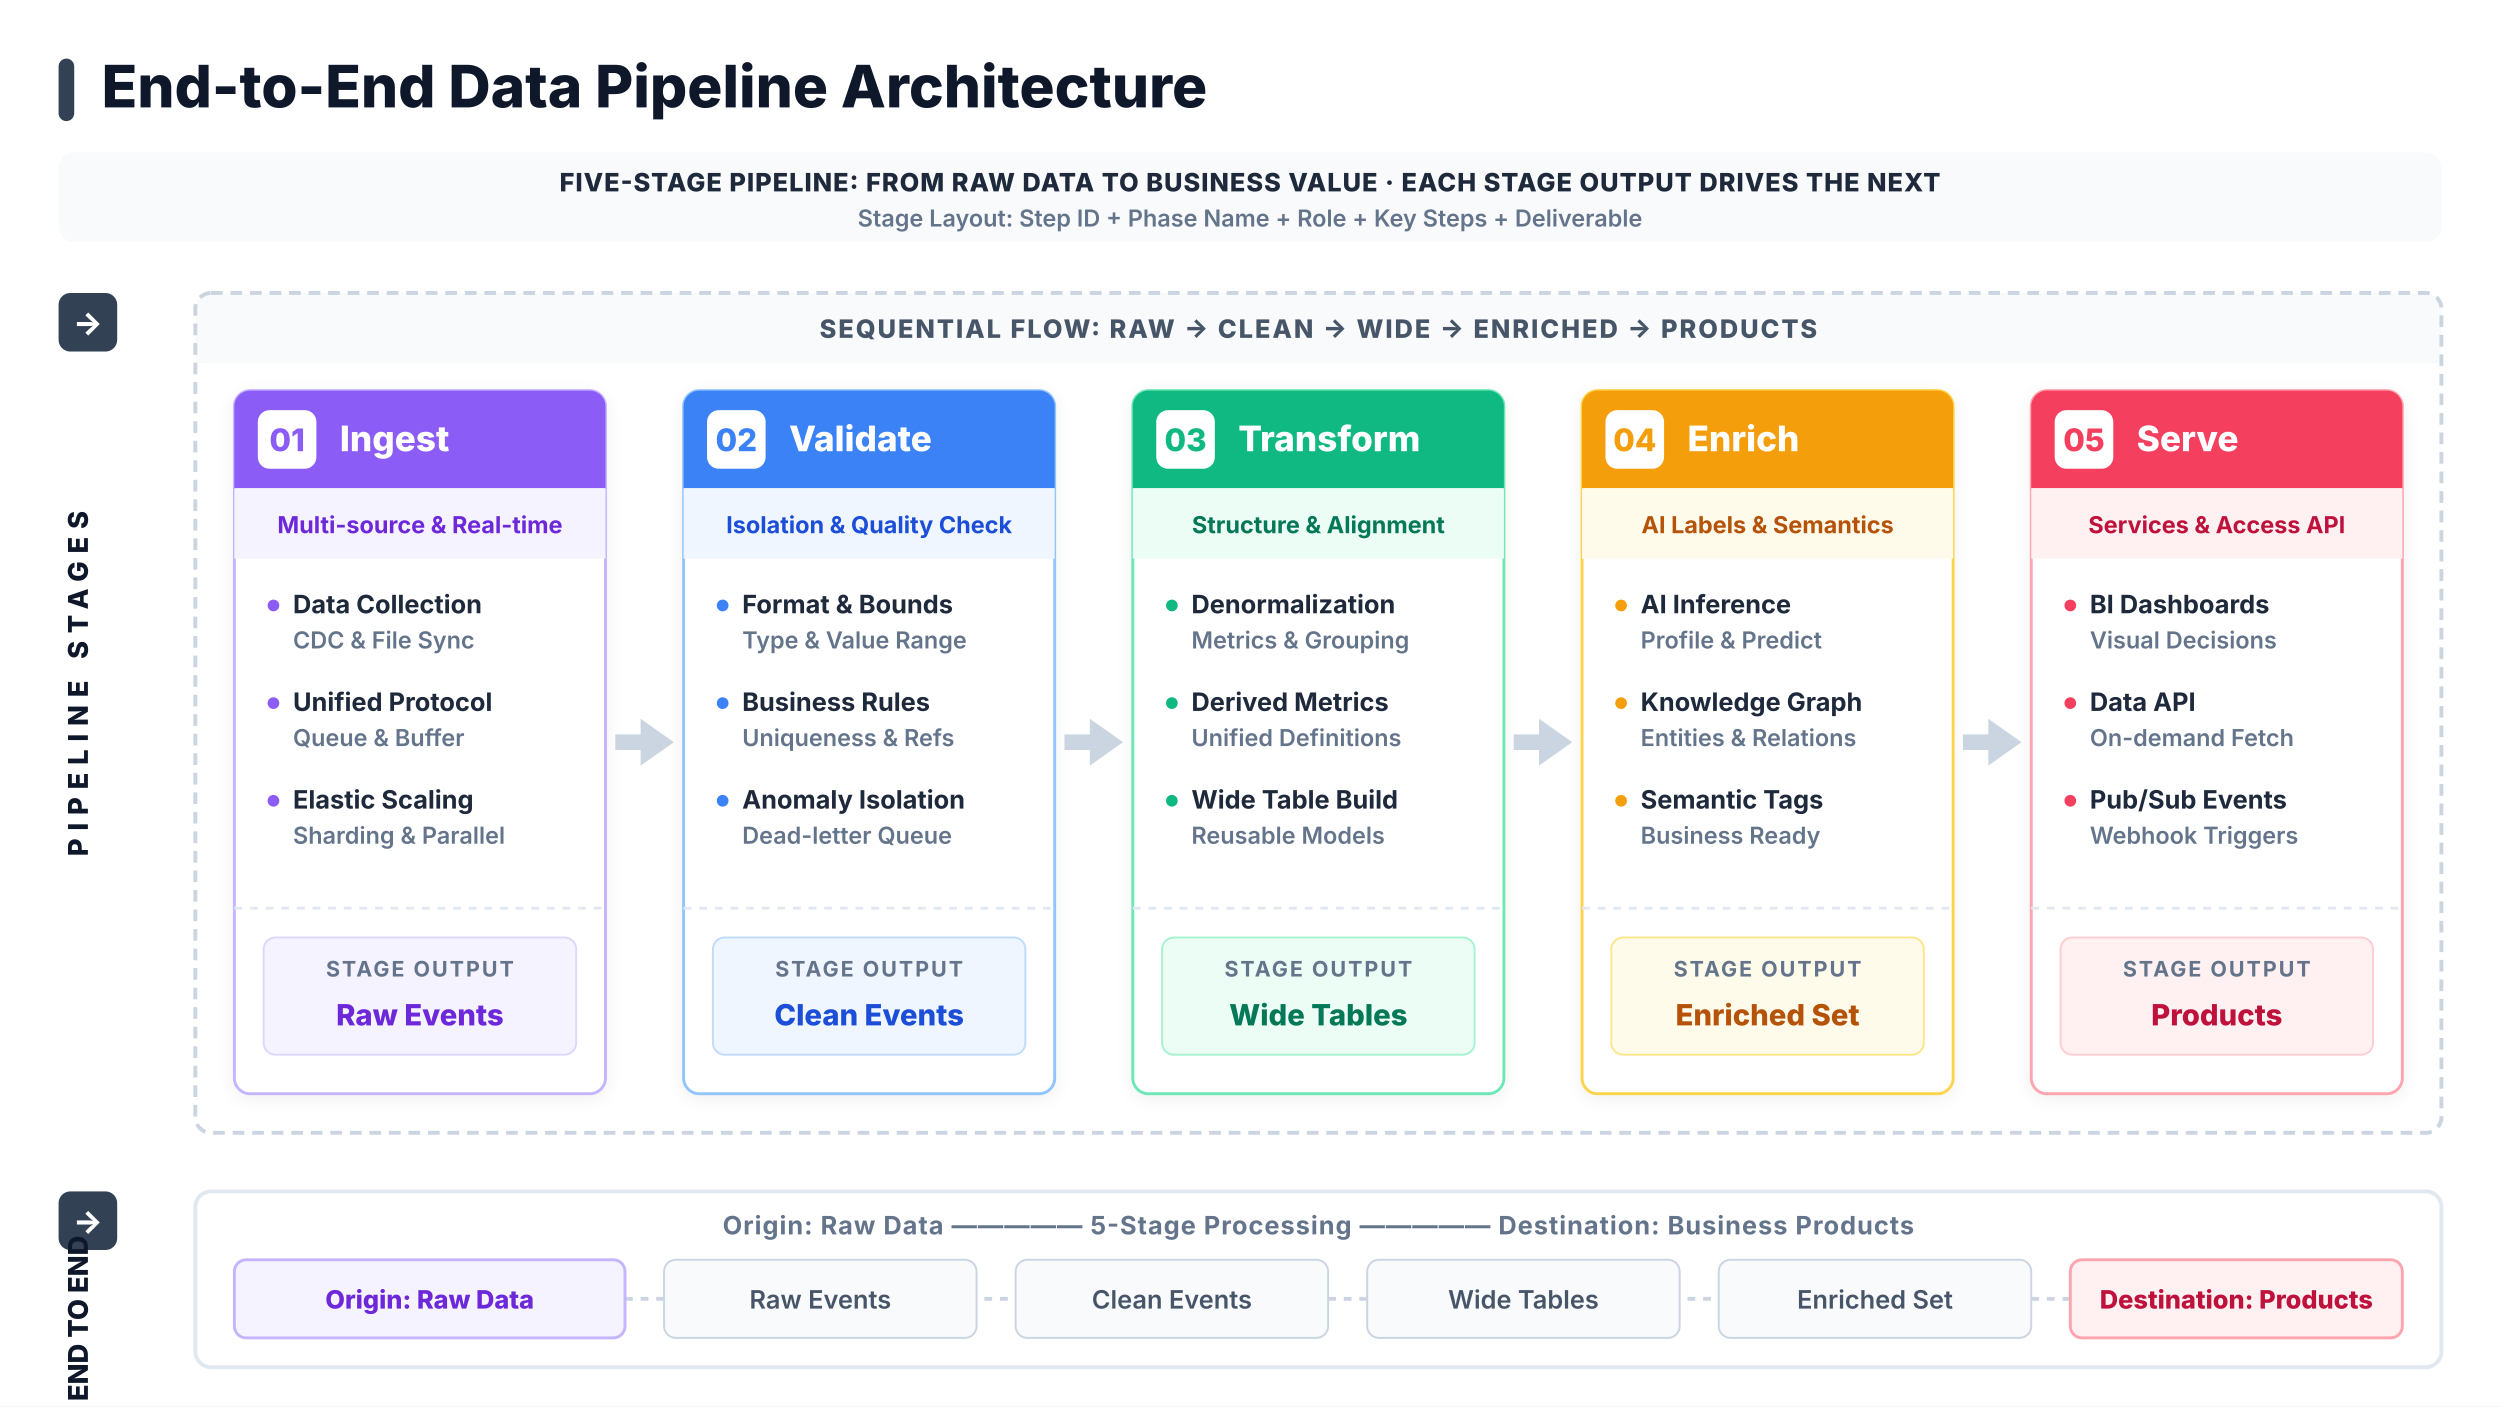
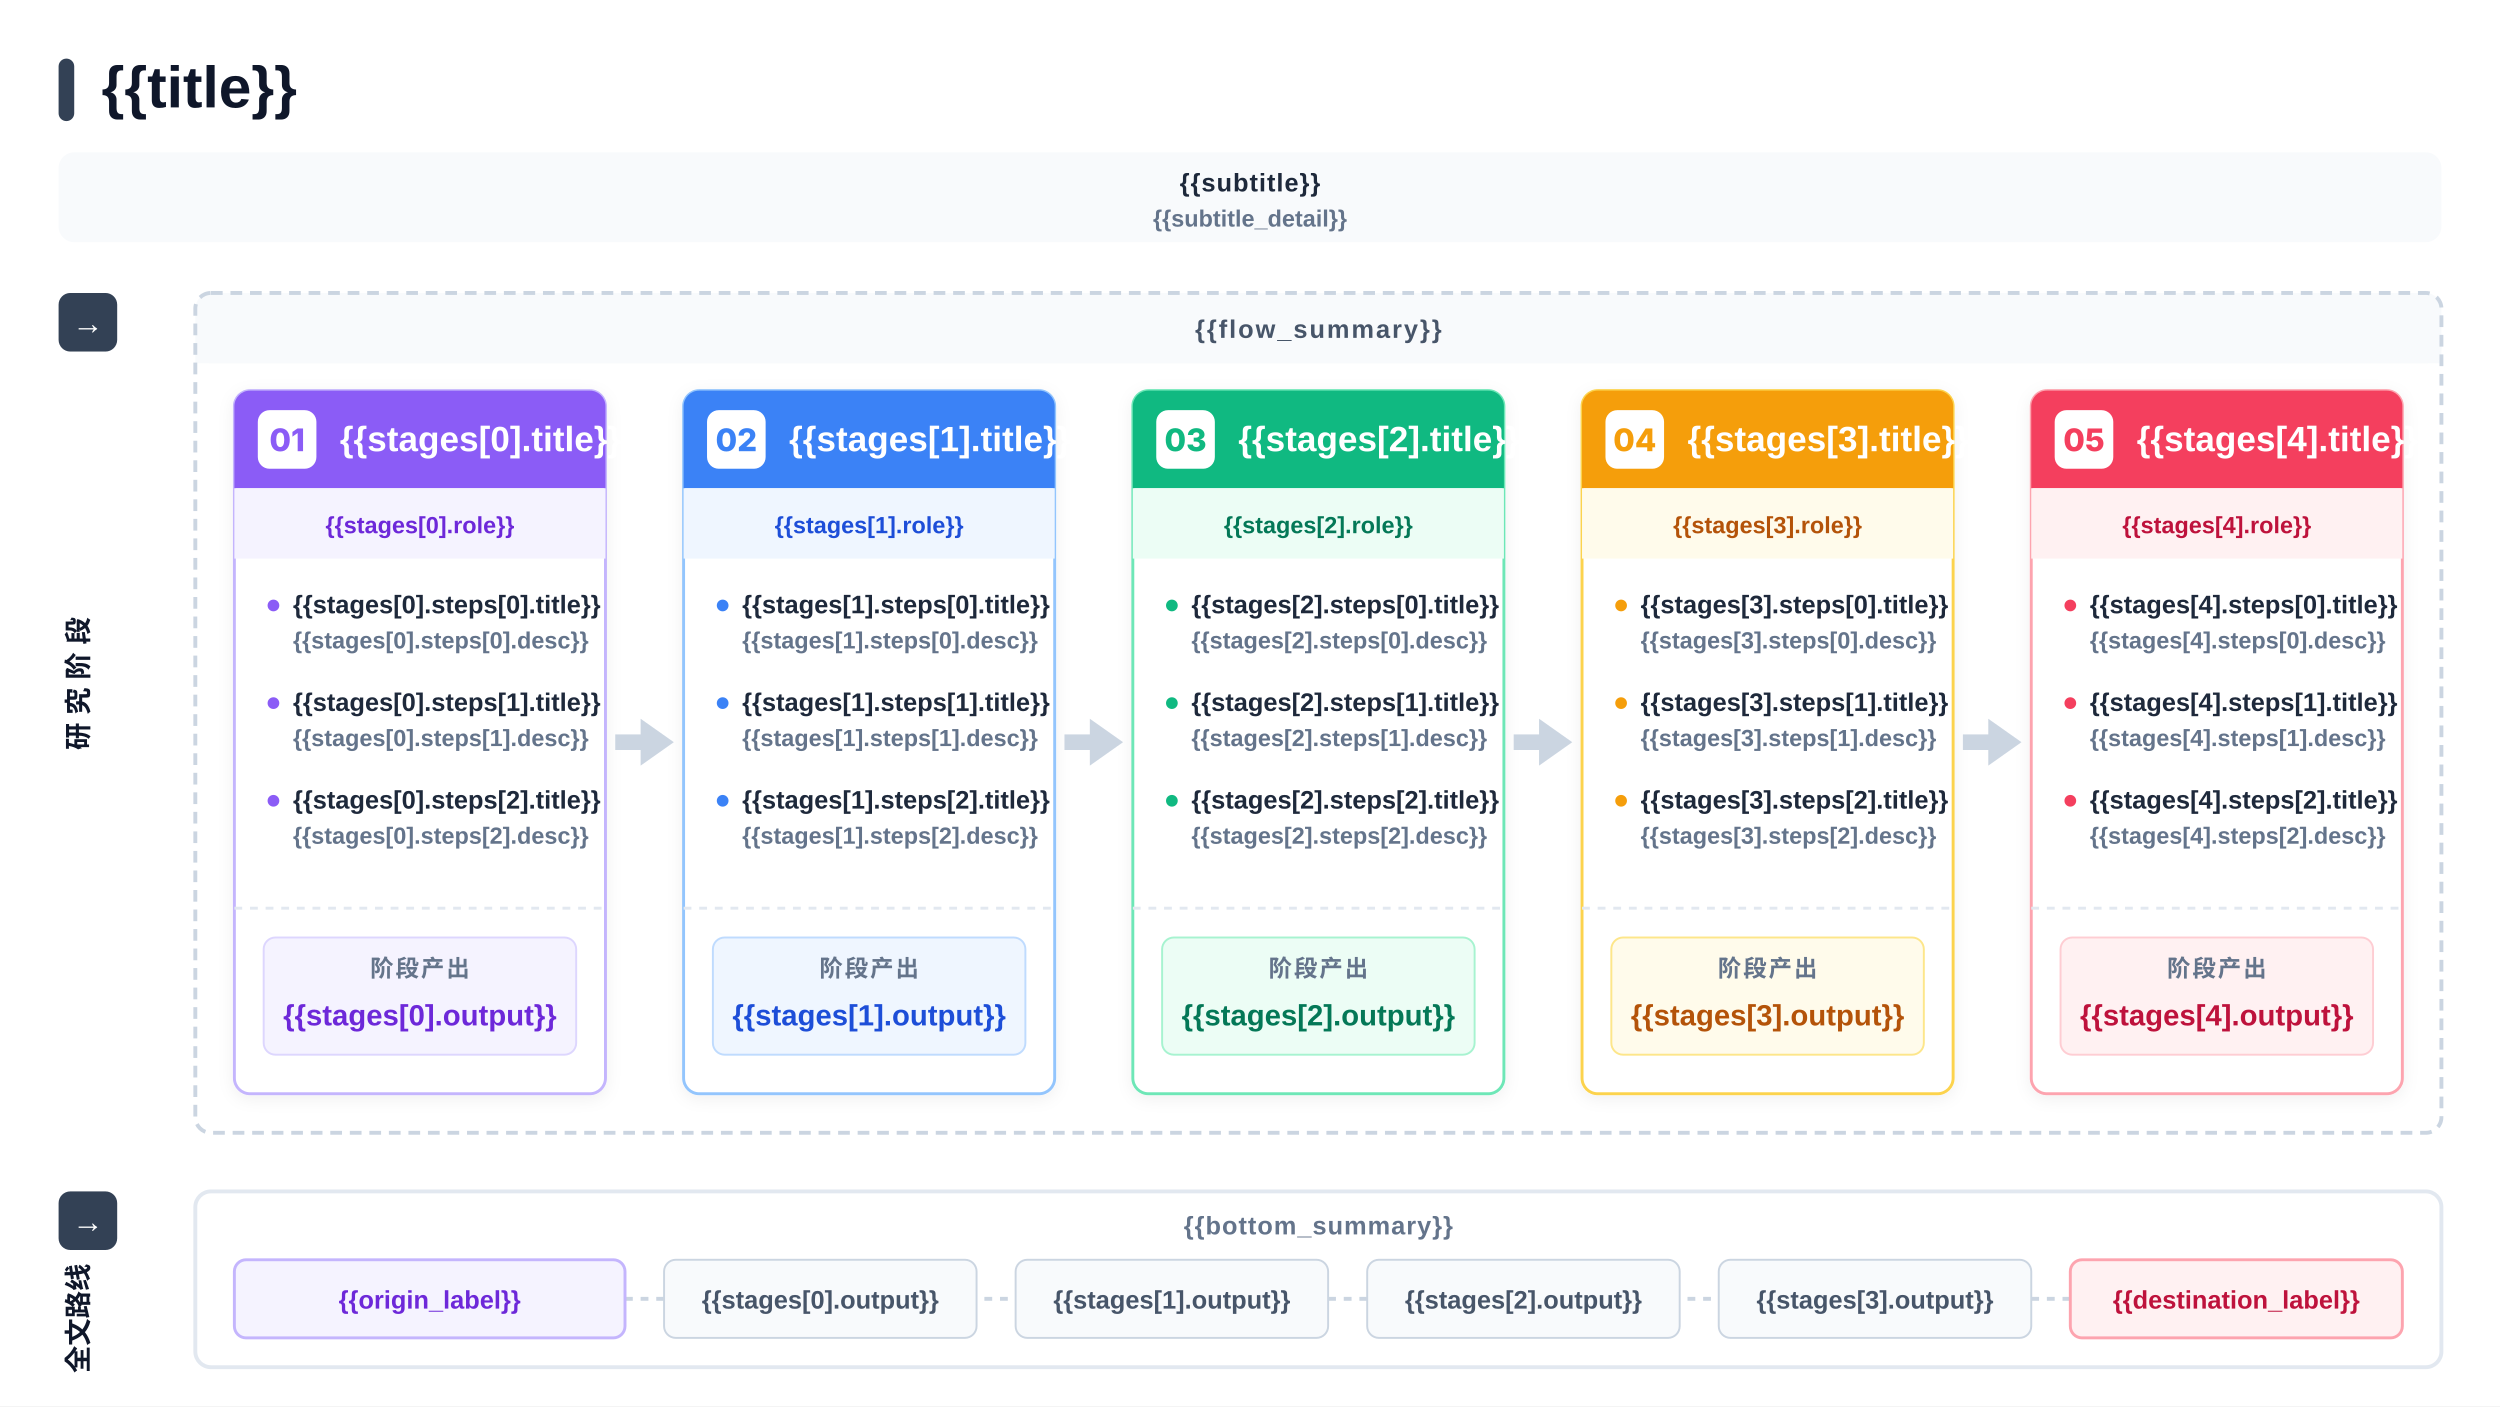
<svg xmlns="http://www.w3.org/2000/svg" viewBox="0 0 1280 720" width="1280" height="720">
  <defs>
    <filter id="cardShadow" x="-10%" y="-10%" width="120%" height="120%">
      <feGaussianBlur in="SourceAlpha" stdDeviation="4" />
      <feOffset dx="0" dy="2" result="offsetblur" />
      <feFlood flood-color="#0F172A" flood-opacity="0.06" result="shadowColor" />
      <feComposite in="shadowColor" in2="offsetblur" operator="in" result="shadow" />
      <feMerge>
        <feMergeNode in="shadow" />
        <feMergeNode in="SourceGraphic" />
      </feMerge>
    </filter>
  </defs>
  <rect x="0" y="0" width="1280" height="720" fill="#FFFFFF" />
  <rect x="30" y="30" width="8" height="32" rx="4" fill="#334155" />
-   <text x="52" y="55" font-family="-apple-system, BlinkMacSystemFont, 'Segoe UI', sans-serif" font-size="30" font-weight="800" fill="#0F172A">End-to-End Data Pipeline Architecture</text>
+   <text x="52" y="55" font-family="Microsoft YaHei, Arial, sans-serif" font-size="30" font-weight="800" fill="#0F172A" data-box-x="52" data-box-y="24" data-box-width="1160" data-box-height="42" data-wrap="square">{{title}}</text>
  <rect x="30" y="78" width="1220" height="46" rx="8" fill="#F8FAFC" />
-   <text x="640" y="98" text-anchor="middle" font-family="-apple-system, BlinkMacSystemFont, 'Segoe UI', sans-serif" font-size="13" font-weight="800" fill="#1E293B" letter-spacing="0.5">
-     FIVE-STAGE PIPELINE: FROM RAW DATA TO BUSINESS VALUE · EACH STAGE OUTPUT DRIVES THE NEXT
-   </text>
-   <text x="640" y="116" text-anchor="middle" font-family="-apple-system, BlinkMacSystemFont, 'Segoe UI', sans-serif" font-size="12" font-weight="600" fill="#64748B">
-     Stage Layout: Step ID + Phase Name + Role + Key Steps + Deliverable
-   </text>
+   <text x="640" y="98" text-anchor="middle" font-family="Microsoft YaHei, Arial, sans-serif" font-size="13" font-weight="800" fill="#1E293B" letter-spacing="0.5" data-box-x="50" data-box-y="85" data-box-width="1180" data-box-height="16" data-wrap="square">{{subtitle}}</text>
+   <text x="640" y="116" text-anchor="middle" font-family="Microsoft YaHei, Arial, sans-serif" font-size="12" font-weight="600" fill="#64748B" data-box-x="50" data-box-y="101" data-box-width="1180" data-box-height="15" data-wrap="square">{{subtitle_detail}}</text>
  <rect x="30" y="150" width="30" height="30" rx="6" fill="#334155" />
-   <text x="45" y="171" text-anchor="middle" font-family="-apple-system, BlinkMacSystemFont, 'Segoe UI', sans-serif" font-size="16" font-weight="800" fill="#FFFFFF">→</text>
-   <text x="45" y="350" text-anchor="middle" font-family="-apple-system, BlinkMacSystemFont, 'Segoe UI', sans-serif" font-size="14" font-weight="800" fill="#0F172A" letter-spacing="4" transform="rotate(-90, 45, 350)">PIPELINE STAGES</text>
+   <text x="45" y="171" text-anchor="middle" font-family="Microsoft YaHei, Arial, sans-serif" font-size="16" font-weight="800" fill="#FFFFFF">→</text>
+   <text x="45" y="350" text-anchor="middle" font-family="Microsoft YaHei, Arial, sans-serif" font-size="14" font-weight="800" fill="#0F172A" letter-spacing="4" transform="rotate(-90, 45, 350)">研究阶段</text>
  <rect x="100" y="150" width="1150" height="36" fill="#F8FAFC" rx="8" />
  <path d="M 100 176 L 1250 176 L 1250 186 L 100 186 Z" fill="#F8FAFC" />
  <rect x="100" y="150" width="1150" height="430" rx="8" fill="none" stroke="#CBD5E1" stroke-width="2" stroke-dasharray="6 4" />
-   <text x="675" y="173" text-anchor="middle" font-family="-apple-system, BlinkMacSystemFont, 'Segoe UI', sans-serif" font-size="13" font-weight="800" fill="#475569" letter-spacing="1">SEQUENTIAL FLOW: RAW → CLEAN → WIDE → ENRICHED → PRODUCTS</text>
+   <text x="675" y="173" text-anchor="middle" font-family="Microsoft YaHei, Arial, sans-serif" font-size="13" font-weight="800" fill="#475569" letter-spacing="1" data-box-x="112" data-box-y="157" data-box-width="1126" data-box-height="20" data-wrap="square">{{flow_summary}}</text>
  <rect x="120" y="200" width="190" height="360" rx="8" fill="#FFFFFF" stroke="#C4B5FD" stroke-width="1.5" filter="url(#cardShadow)" />
  <path d="M 120 208 A 8 8 0 0 1 128 200 L 302 200 A 8 8 0 0 1 310 208 L 310 250 L 120 250 Z" fill="#8B5CF6" />
  <rect x="132" y="210" width="30" height="30" rx="6" fill="#FFFFFF" />
-   <text x="147" y="231" text-anchor="middle" font-family="-apple-system, BlinkMacSystemFont, 'Segoe UI', sans-serif" font-size="16" font-weight="800" fill="#8B5CF6">01</text>
-   <text x="174" y="231" font-family="-apple-system, BlinkMacSystemFont, 'Segoe UI', sans-serif" font-size="18" font-weight="800" fill="#FFFFFF">Ingest</text>
+   <text x="147" y="231" text-anchor="middle" font-family="-apple-system, BlinkMacSystemFont, 'Segoe UI', sans-serif" font-size="16" font-weight="800" fill="#8B5CF6" data-box-x="133" data-box-y="212" data-box-width="28" data-box-height="24" data-wrap="square">01</text>
+   <text x="174" y="231" font-family="Microsoft YaHei, Arial, sans-serif" font-size="18" font-weight="800" fill="#FFFFFF" data-wrap="square" data-box-x="174" data-box-y="212" data-box-width="128" data-box-height="26">{{stages[0].title}}</text>
  <rect x="120" y="250" width="190" height="36" fill="#F5F3FF" />
-   <text x="215" y="273" text-anchor="middle" font-family="-apple-system, BlinkMacSystemFont, 'Segoe UI', sans-serif" font-size="12" font-weight="700" fill="#6D28D9">Multi-source &amp; Real-time</text>
+   <text x="215" y="273" text-anchor="middle" font-family="Microsoft YaHei, Arial, sans-serif" font-size="12" font-weight="700" fill="#6D28D9" data-wrap="square" data-box-x="128" data-box-y="257" data-box-width="174" data-box-height="21">{{stages[0].role}}</text>
  <circle cx="140" cy="310" r="3" fill="#8B5CF6" />
-   <text x="150" y="314" font-family="-apple-system, BlinkMacSystemFont, 'Segoe UI', sans-serif" font-size="13" font-weight="700" fill="#1E293B">Data Collection</text>
-   <text x="150" y="332" font-family="-apple-system, BlinkMacSystemFont, 'Segoe UI', sans-serif" font-size="12" font-weight="600" fill="#64748B">CDC &amp; File Sync</text>
+   <text x="150" y="314" font-family="Microsoft YaHei, Arial, sans-serif" font-size="13" font-weight="700" fill="#1E293B" data-wrap="square" data-box-x="150" data-box-y="299" data-box-width="150" data-box-height="18">{{stages[0].steps[0].title}}</text>
+   <text x="150" y="332" font-family="Microsoft YaHei, Arial, sans-serif" font-size="12" font-weight="600" fill="#64748B" data-wrap="square" data-box-x="150" data-box-y="318" data-box-width="150" data-box-height="28">{{stages[0].steps[0].desc}}</text>
  <circle cx="140" cy="360" r="3" fill="#8B5CF6" />
-   <text x="150" y="364" font-family="-apple-system, BlinkMacSystemFont, 'Segoe UI', sans-serif" font-size="13" font-weight="700" fill="#1E293B">Unified Protocol</text>
-   <text x="150" y="382" font-family="-apple-system, BlinkMacSystemFont, 'Segoe UI', sans-serif" font-size="12" font-weight="600" fill="#64748B">Queue &amp; Buffer</text>
+   <text x="150" y="364" font-family="Microsoft YaHei, Arial, sans-serif" font-size="13" font-weight="700" fill="#1E293B" data-wrap="square" data-box-x="150" data-box-y="349" data-box-width="150" data-box-height="18">{{stages[0].steps[1].title}}</text>
+   <text x="150" y="382" font-family="Microsoft YaHei, Arial, sans-serif" font-size="12" font-weight="600" fill="#64748B" data-wrap="square" data-box-x="150" data-box-y="368" data-box-width="150" data-box-height="28">{{stages[0].steps[1].desc}}</text>
  <circle cx="140" cy="410" r="3" fill="#8B5CF6" />
-   <text x="150" y="414" font-family="-apple-system, BlinkMacSystemFont, 'Segoe UI', sans-serif" font-size="13" font-weight="700" fill="#1E293B">Elastic Scaling</text>
-   <text x="150" y="432" font-family="-apple-system, BlinkMacSystemFont, 'Segoe UI', sans-serif" font-size="12" font-weight="600" fill="#64748B">Sharding &amp; Parallel</text>
+   <text x="150" y="414" font-family="Microsoft YaHei, Arial, sans-serif" font-size="13" font-weight="700" fill="#1E293B" data-wrap="square" data-box-x="150" data-box-y="399" data-box-width="150" data-box-height="18">{{stages[0].steps[2].title}}</text>
+   <text x="150" y="432" font-family="Microsoft YaHei, Arial, sans-serif" font-size="12" font-weight="600" fill="#64748B" data-wrap="square" data-box-x="150" data-box-y="418" data-box-width="150" data-box-height="28">{{stages[0].steps[2].desc}}</text>
  <line x1="120" y1="465" x2="310" y2="465" stroke="#E2E8F0" stroke-width="1.5" stroke-dasharray="4 4" />
  <rect x="135" y="480" width="160" height="60" rx="6" fill="#F5F3FF" stroke="#DDD6FE" stroke-width="1" />
-   <text x="215" y="500" text-anchor="middle" font-family="-apple-system, BlinkMacSystemFont, 'Segoe UI', sans-serif" font-size="11" font-weight="700" fill="#64748B" letter-spacing="1">STAGE OUTPUT</text>
-   <text x="215" y="525" text-anchor="middle" font-family="-apple-system, BlinkMacSystemFont, 'Segoe UI', sans-serif" font-size="15" font-weight="800" fill="#6D28D9">Raw Events</text>
+   <text x="215" y="500" text-anchor="middle" font-family="Microsoft YaHei, Arial, sans-serif" font-size="12" font-weight="700" fill="#64748B" letter-spacing="1" data-wrap="square" data-box-x="143" data-box-y="489" data-box-width="144" data-box-height="16">阶段产出</text>
+   <text x="215" y="525" text-anchor="middle" font-family="Microsoft YaHei, Arial, sans-serif" font-size="15" font-weight="800" fill="#6D28D9" data-wrap="square" data-box-x="143" data-box-y="506" data-box-width="144" data-box-height="26">{{stages[0].output}}</text>
  <rect x="350" y="200" width="190" height="360" rx="8" fill="#FFFFFF" stroke="#93C5FD" stroke-width="1.5" filter="url(#cardShadow)" />
  <path d="M 350 208 A 8 8 0 0 1 358 200 L 532 200 A 8 8 0 0 1 540 208 L 540 250 L 350 250 Z" fill="#3B82F6" />
  <rect x="362" y="210" width="30" height="30" rx="6" fill="#FFFFFF" />
-   <text x="377" y="231" text-anchor="middle" font-family="-apple-system, BlinkMacSystemFont, 'Segoe UI', sans-serif" font-size="16" font-weight="800" fill="#3B82F6">02</text>
-   <text x="404" y="231" font-family="-apple-system, BlinkMacSystemFont, 'Segoe UI', sans-serif" font-size="18" font-weight="800" fill="#FFFFFF">Validate</text>
+   <text x="377" y="231" text-anchor="middle" font-family="-apple-system, BlinkMacSystemFont, 'Segoe UI', sans-serif" font-size="16" font-weight="800" fill="#3B82F6" data-box-x="363" data-box-y="212" data-box-width="28" data-box-height="24" data-wrap="square">02</text>
+   <text x="404" y="231" font-family="Microsoft YaHei, Arial, sans-serif" font-size="18" font-weight="800" fill="#FFFFFF" data-wrap="square" data-box-x="404" data-box-y="212" data-box-width="128" data-box-height="26">{{stages[1].title}}</text>
  <rect x="350" y="250" width="190" height="36" fill="#EFF6FF" />
-   <text x="445" y="273" text-anchor="middle" font-family="-apple-system, BlinkMacSystemFont, 'Segoe UI', sans-serif" font-size="12" font-weight="700" fill="#1D4ED8">Isolation &amp; Quality Check</text>
+   <text x="445" y="273" text-anchor="middle" font-family="Microsoft YaHei, Arial, sans-serif" font-size="12" font-weight="700" fill="#1D4ED8" data-wrap="square" data-box-x="358" data-box-y="257" data-box-width="174" data-box-height="21">{{stages[1].role}}</text>
  <circle cx="370" cy="310" r="3" fill="#3B82F6" />
-   <text x="380" y="314" font-family="-apple-system, BlinkMacSystemFont, 'Segoe UI', sans-serif" font-size="13" font-weight="700" fill="#1E293B">Format &amp; Bounds</text>
-   <text x="380" y="332" font-family="-apple-system, BlinkMacSystemFont, 'Segoe UI', sans-serif" font-size="12" font-weight="600" fill="#64748B">Type &amp; Value Range</text>
+   <text x="380" y="314" font-family="Microsoft YaHei, Arial, sans-serif" font-size="13" font-weight="700" fill="#1E293B" data-wrap="square" data-box-x="380" data-box-y="299" data-box-width="150" data-box-height="18">{{stages[1].steps[0].title}}</text>
+   <text x="380" y="332" font-family="Microsoft YaHei, Arial, sans-serif" font-size="12" font-weight="600" fill="#64748B" data-wrap="square" data-box-x="380" data-box-y="318" data-box-width="150" data-box-height="28">{{stages[1].steps[0].desc}}</text>
  <circle cx="370" cy="360" r="3" fill="#3B82F6" />
-   <text x="380" y="364" font-family="-apple-system, BlinkMacSystemFont, 'Segoe UI', sans-serif" font-size="13" font-weight="700" fill="#1E293B">Business Rules</text>
-   <text x="380" y="382" font-family="-apple-system, BlinkMacSystemFont, 'Segoe UI', sans-serif" font-size="12" font-weight="600" fill="#64748B">Uniqueness &amp; Refs</text>
+   <text x="380" y="364" font-family="Microsoft YaHei, Arial, sans-serif" font-size="13" font-weight="700" fill="#1E293B" data-wrap="square" data-box-x="380" data-box-y="349" data-box-width="150" data-box-height="18">{{stages[1].steps[1].title}}</text>
+   <text x="380" y="382" font-family="Microsoft YaHei, Arial, sans-serif" font-size="12" font-weight="600" fill="#64748B" data-wrap="square" data-box-x="380" data-box-y="368" data-box-width="150" data-box-height="28">{{stages[1].steps[1].desc}}</text>
  <circle cx="370" cy="410" r="3" fill="#3B82F6" />
-   <text x="380" y="414" font-family="-apple-system, BlinkMacSystemFont, 'Segoe UI', sans-serif" font-size="13" font-weight="700" fill="#1E293B">Anomaly Isolation</text>
-   <text x="380" y="432" font-family="-apple-system, BlinkMacSystemFont, 'Segoe UI', sans-serif" font-size="12" font-weight="600" fill="#64748B">Dead-letter Queue</text>
+   <text x="380" y="414" font-family="Microsoft YaHei, Arial, sans-serif" font-size="13" font-weight="700" fill="#1E293B" data-wrap="square" data-box-x="380" data-box-y="399" data-box-width="150" data-box-height="18">{{stages[1].steps[2].title}}</text>
+   <text x="380" y="432" font-family="Microsoft YaHei, Arial, sans-serif" font-size="12" font-weight="600" fill="#64748B" data-wrap="square" data-box-x="380" data-box-y="418" data-box-width="150" data-box-height="28">{{stages[1].steps[2].desc}}</text>
  <line x1="350" y1="465" x2="540" y2="465" stroke="#E2E8F0" stroke-width="1.5" stroke-dasharray="4 4" />
  <rect x="365" y="480" width="160" height="60" rx="6" fill="#EFF6FF" stroke="#BFDBFE" stroke-width="1" />
-   <text x="445" y="500" text-anchor="middle" font-family="-apple-system, BlinkMacSystemFont, 'Segoe UI', sans-serif" font-size="11" font-weight="700" fill="#64748B" letter-spacing="1">STAGE OUTPUT</text>
-   <text x="445" y="525" text-anchor="middle" font-family="-apple-system, BlinkMacSystemFont, 'Segoe UI', sans-serif" font-size="15" font-weight="800" fill="#1D4ED8">Clean Events</text>
+   <text x="445" y="500" text-anchor="middle" font-family="Microsoft YaHei, Arial, sans-serif" font-size="12" font-weight="700" fill="#64748B" letter-spacing="1" data-wrap="square" data-box-x="373" data-box-y="489" data-box-width="144" data-box-height="16">阶段产出</text>
+   <text x="445" y="525" text-anchor="middle" font-family="Microsoft YaHei, Arial, sans-serif" font-size="15" font-weight="800" fill="#1D4ED8" data-wrap="square" data-box-x="373" data-box-y="506" data-box-width="144" data-box-height="26">{{stages[1].output}}</text>
  <rect x="580" y="200" width="190" height="360" rx="8" fill="#FFFFFF" stroke="#6EE7B7" stroke-width="1.5" filter="url(#cardShadow)" />
  <path d="M 580 208 A 8 8 0 0 1 588 200 L 762 200 A 8 8 0 0 1 770 208 L 770 250 L 580 250 Z" fill="#10B981" />
  <rect x="592" y="210" width="30" height="30" rx="6" fill="#FFFFFF" />
-   <text x="607" y="231" text-anchor="middle" font-family="-apple-system, BlinkMacSystemFont, 'Segoe UI', sans-serif" font-size="16" font-weight="800" fill="#10B981">03</text>
-   <text x="634" y="231" font-family="-apple-system, BlinkMacSystemFont, 'Segoe UI', sans-serif" font-size="18" font-weight="800" fill="#FFFFFF">Transform</text>
+   <text x="607" y="231" text-anchor="middle" font-family="-apple-system, BlinkMacSystemFont, 'Segoe UI', sans-serif" font-size="16" font-weight="800" fill="#10B981" data-box-x="593" data-box-y="212" data-box-width="28" data-box-height="24" data-wrap="square">03</text>
+   <text x="634" y="231" font-family="Microsoft YaHei, Arial, sans-serif" font-size="18" font-weight="800" fill="#FFFFFF" data-wrap="square" data-box-x="634" data-box-y="212" data-box-width="128" data-box-height="26">{{stages[2].title}}</text>
  <rect x="580" y="250" width="190" height="36" fill="#ECFDF5" />
-   <text x="675" y="273" text-anchor="middle" font-family="-apple-system, BlinkMacSystemFont, 'Segoe UI', sans-serif" font-size="12" font-weight="700" fill="#047857">Structure &amp; Alignment</text>
+   <text x="675" y="273" text-anchor="middle" font-family="Microsoft YaHei, Arial, sans-serif" font-size="12" font-weight="700" fill="#047857" data-wrap="square" data-box-x="588" data-box-y="257" data-box-width="174" data-box-height="21">{{stages[2].role}}</text>
  <circle cx="600" cy="310" r="3" fill="#10B981" />
-   <text x="610" y="314" font-family="-apple-system, BlinkMacSystemFont, 'Segoe UI', sans-serif" font-size="13" font-weight="700" fill="#1E293B">Denormalization</text>
-   <text x="610" y="332" font-family="-apple-system, BlinkMacSystemFont, 'Segoe UI', sans-serif" font-size="12" font-weight="600" fill="#64748B">Metrics &amp; Grouping</text>
+   <text x="610" y="314" font-family="Microsoft YaHei, Arial, sans-serif" font-size="13" font-weight="700" fill="#1E293B" data-wrap="square" data-box-x="610" data-box-y="299" data-box-width="150" data-box-height="18">{{stages[2].steps[0].title}}</text>
+   <text x="610" y="332" font-family="Microsoft YaHei, Arial, sans-serif" font-size="12" font-weight="600" fill="#64748B" data-wrap="square" data-box-x="610" data-box-y="318" data-box-width="150" data-box-height="28">{{stages[2].steps[0].desc}}</text>
  <circle cx="600" cy="360" r="3" fill="#10B981" />
-   <text x="610" y="364" font-family="-apple-system, BlinkMacSystemFont, 'Segoe UI', sans-serif" font-size="13" font-weight="700" fill="#1E293B">Derived Metrics</text>
-   <text x="610" y="382" font-family="-apple-system, BlinkMacSystemFont, 'Segoe UI', sans-serif" font-size="12" font-weight="600" fill="#64748B">Unified Definitions</text>
+   <text x="610" y="364" font-family="Microsoft YaHei, Arial, sans-serif" font-size="13" font-weight="700" fill="#1E293B" data-wrap="square" data-box-x="610" data-box-y="349" data-box-width="150" data-box-height="18">{{stages[2].steps[1].title}}</text>
+   <text x="610" y="382" font-family="Microsoft YaHei, Arial, sans-serif" font-size="12" font-weight="600" fill="#64748B" data-wrap="square" data-box-x="610" data-box-y="368" data-box-width="150" data-box-height="28">{{stages[2].steps[1].desc}}</text>
  <circle cx="600" cy="410" r="3" fill="#10B981" />
-   <text x="610" y="414" font-family="-apple-system, BlinkMacSystemFont, 'Segoe UI', sans-serif" font-size="13" font-weight="700" fill="#1E293B">Wide Table Build</text>
-   <text x="610" y="432" font-family="-apple-system, BlinkMacSystemFont, 'Segoe UI', sans-serif" font-size="12" font-weight="600" fill="#64748B">Reusable Models</text>
+   <text x="610" y="414" font-family="Microsoft YaHei, Arial, sans-serif" font-size="13" font-weight="700" fill="#1E293B" data-wrap="square" data-box-x="610" data-box-y="399" data-box-width="150" data-box-height="18">{{stages[2].steps[2].title}}</text>
+   <text x="610" y="432" font-family="Microsoft YaHei, Arial, sans-serif" font-size="12" font-weight="600" fill="#64748B" data-wrap="square" data-box-x="610" data-box-y="418" data-box-width="150" data-box-height="28">{{stages[2].steps[2].desc}}</text>
  <line x1="580" y1="465" x2="770" y2="465" stroke="#E2E8F0" stroke-width="1.5" stroke-dasharray="4 4" />
  <rect x="595" y="480" width="160" height="60" rx="6" fill="#ECFDF5" stroke="#A7F3D0" stroke-width="1" />
-   <text x="675" y="500" text-anchor="middle" font-family="-apple-system, BlinkMacSystemFont, 'Segoe UI', sans-serif" font-size="11" font-weight="700" fill="#64748B" letter-spacing="1">STAGE OUTPUT</text>
-   <text x="675" y="525" text-anchor="middle" font-family="-apple-system, BlinkMacSystemFont, 'Segoe UI', sans-serif" font-size="15" font-weight="800" fill="#047857">Wide Tables</text>
+   <text x="675" y="500" text-anchor="middle" font-family="Microsoft YaHei, Arial, sans-serif" font-size="12" font-weight="700" fill="#64748B" letter-spacing="1" data-wrap="square" data-box-x="603" data-box-y="489" data-box-width="144" data-box-height="16">阶段产出</text>
+   <text x="675" y="525" text-anchor="middle" font-family="Microsoft YaHei, Arial, sans-serif" font-size="15" font-weight="800" fill="#047857" data-wrap="square" data-box-x="603" data-box-y="506" data-box-width="144" data-box-height="26">{{stages[2].output}}</text>
  <rect x="810" y="200" width="190" height="360" rx="8" fill="#FFFFFF" stroke="#FCD34D" stroke-width="1.5" filter="url(#cardShadow)" />
  <path d="M 810 208 A 8 8 0 0 1 818 200 L 992 200 A 8 8 0 0 1 1000 208 L 1000 250 L 810 250 Z" fill="#F59E0B" />
  <rect x="822" y="210" width="30" height="30" rx="6" fill="#FFFFFF" />
-   <text x="837" y="231" text-anchor="middle" font-family="-apple-system, BlinkMacSystemFont, 'Segoe UI', sans-serif" font-size="16" font-weight="800" fill="#F59E0B">04</text>
-   <text x="864" y="231" font-family="-apple-system, BlinkMacSystemFont, 'Segoe UI', sans-serif" font-size="18" font-weight="800" fill="#FFFFFF">Enrich</text>
+   <text x="837" y="231" text-anchor="middle" font-family="-apple-system, BlinkMacSystemFont, 'Segoe UI', sans-serif" font-size="16" font-weight="800" fill="#F59E0B" data-box-x="823" data-box-y="212" data-box-width="28" data-box-height="24" data-wrap="square">04</text>
+   <text x="864" y="231" font-family="Microsoft YaHei, Arial, sans-serif" font-size="18" font-weight="800" fill="#FFFFFF" data-wrap="square" data-box-x="864" data-box-y="212" data-box-width="128" data-box-height="26">{{stages[3].title}}</text>
  <rect x="810" y="250" width="190" height="36" fill="#FFFBEB" />
-   <text x="905" y="273" text-anchor="middle" font-family="-apple-system, BlinkMacSystemFont, 'Segoe UI', sans-serif" font-size="12" font-weight="700" fill="#B45309">AI Labels &amp; Semantics</text>
+   <text x="905" y="273" text-anchor="middle" font-family="Microsoft YaHei, Arial, sans-serif" font-size="12" font-weight="700" fill="#B45309" data-wrap="square" data-box-x="818" data-box-y="257" data-box-width="174" data-box-height="21">{{stages[3].role}}</text>
  <circle cx="830" cy="310" r="3" fill="#F59E0B" />
-   <text x="840" y="314" font-family="-apple-system, BlinkMacSystemFont, 'Segoe UI', sans-serif" font-size="13" font-weight="700" fill="#1E293B">AI Inference</text>
-   <text x="840" y="332" font-family="-apple-system, BlinkMacSystemFont, 'Segoe UI', sans-serif" font-size="12" font-weight="600" fill="#64748B">Profile &amp; Predict</text>
+   <text x="840" y="314" font-family="Microsoft YaHei, Arial, sans-serif" font-size="13" font-weight="700" fill="#1E293B" data-wrap="square" data-box-x="840" data-box-y="299" data-box-width="150" data-box-height="18">{{stages[3].steps[0].title}}</text>
+   <text x="840" y="332" font-family="Microsoft YaHei, Arial, sans-serif" font-size="12" font-weight="600" fill="#64748B" data-wrap="square" data-box-x="840" data-box-y="318" data-box-width="150" data-box-height="28">{{stages[3].steps[0].desc}}</text>
  <circle cx="830" cy="360" r="3" fill="#F59E0B" />
-   <text x="840" y="364" font-family="-apple-system, BlinkMacSystemFont, 'Segoe UI', sans-serif" font-size="13" font-weight="700" fill="#1E293B">Knowledge Graph</text>
-   <text x="840" y="382" font-family="-apple-system, BlinkMacSystemFont, 'Segoe UI', sans-serif" font-size="12" font-weight="600" fill="#64748B">Entities &amp; Relations</text>
+   <text x="840" y="364" font-family="Microsoft YaHei, Arial, sans-serif" font-size="13" font-weight="700" fill="#1E293B" data-wrap="square" data-box-x="840" data-box-y="349" data-box-width="150" data-box-height="18">{{stages[3].steps[1].title}}</text>
+   <text x="840" y="382" font-family="Microsoft YaHei, Arial, sans-serif" font-size="12" font-weight="600" fill="#64748B" data-wrap="square" data-box-x="840" data-box-y="368" data-box-width="150" data-box-height="28">{{stages[3].steps[1].desc}}</text>
  <circle cx="830" cy="410" r="3" fill="#F59E0B" />
-   <text x="840" y="414" font-family="-apple-system, BlinkMacSystemFont, 'Segoe UI', sans-serif" font-size="13" font-weight="700" fill="#1E293B">Semantic Tags</text>
-   <text x="840" y="432" font-family="-apple-system, BlinkMacSystemFont, 'Segoe UI', sans-serif" font-size="12" font-weight="600" fill="#64748B">Business Ready</text>
+   <text x="840" y="414" font-family="Microsoft YaHei, Arial, sans-serif" font-size="13" font-weight="700" fill="#1E293B" data-wrap="square" data-box-x="840" data-box-y="399" data-box-width="150" data-box-height="18">{{stages[3].steps[2].title}}</text>
+   <text x="840" y="432" font-family="Microsoft YaHei, Arial, sans-serif" font-size="12" font-weight="600" fill="#64748B" data-wrap="square" data-box-x="840" data-box-y="418" data-box-width="150" data-box-height="28">{{stages[3].steps[2].desc}}</text>
  <line x1="810" y1="465" x2="1000" y2="465" stroke="#E2E8F0" stroke-width="1.5" stroke-dasharray="4 4" />
  <rect x="825" y="480" width="160" height="60" rx="6" fill="#FFFBEB" stroke="#FDE68A" stroke-width="1" />
-   <text x="905" y="500" text-anchor="middle" font-family="-apple-system, BlinkMacSystemFont, 'Segoe UI', sans-serif" font-size="11" font-weight="700" fill="#64748B" letter-spacing="1">STAGE OUTPUT</text>
-   <text x="905" y="525" text-anchor="middle" font-family="-apple-system, BlinkMacSystemFont, 'Segoe UI', sans-serif" font-size="15" font-weight="800" fill="#B45309">Enriched Set</text>
+   <text x="905" y="500" text-anchor="middle" font-family="Microsoft YaHei, Arial, sans-serif" font-size="12" font-weight="700" fill="#64748B" letter-spacing="1" data-wrap="square" data-box-x="833" data-box-y="489" data-box-width="144" data-box-height="16">阶段产出</text>
+   <text x="905" y="525" text-anchor="middle" font-family="Microsoft YaHei, Arial, sans-serif" font-size="15" font-weight="800" fill="#B45309" data-wrap="square" data-box-x="833" data-box-y="506" data-box-width="144" data-box-height="26">{{stages[3].output}}</text>
  <rect x="1040" y="200" width="190" height="360" rx="8" fill="#FFFFFF" stroke="#FDA4AF" stroke-width="1.5" filter="url(#cardShadow)" />
  <path d="M 1040 208 A 8 8 0 0 1 1048 200 L 1222 200 A 8 8 0 0 1 1230 208 L 1230 250 L 1040 250 Z" fill="#F43F5E" />
  <rect x="1052" y="210" width="30" height="30" rx="6" fill="#FFFFFF" />
-   <text x="1067" y="231" text-anchor="middle" font-family="-apple-system, BlinkMacSystemFont, 'Segoe UI', sans-serif" font-size="16" font-weight="800" fill="#F43F5E">05</text>
-   <text x="1094" y="231" font-family="-apple-system, BlinkMacSystemFont, 'Segoe UI', sans-serif" font-size="18" font-weight="800" fill="#FFFFFF">Serve</text>
+   <text x="1067" y="231" text-anchor="middle" font-family="-apple-system, BlinkMacSystemFont, 'Segoe UI', sans-serif" font-size="16" font-weight="800" fill="#F43F5E" data-box-x="1053" data-box-y="212" data-box-width="28" data-box-height="24" data-wrap="square">05</text>
+   <text x="1094" y="231" font-family="Microsoft YaHei, Arial, sans-serif" font-size="18" font-weight="800" fill="#FFFFFF" data-wrap="square" data-box-x="1094" data-box-y="212" data-box-width="128" data-box-height="26">{{stages[4].title}}</text>
  <rect x="1040" y="250" width="190" height="36" fill="#FFF1F2" />
-   <text x="1135" y="273" text-anchor="middle" font-family="-apple-system, BlinkMacSystemFont, 'Segoe UI', sans-serif" font-size="12" font-weight="700" fill="#BE123C">Services &amp; Access API</text>
+   <text x="1135" y="273" text-anchor="middle" font-family="Microsoft YaHei, Arial, sans-serif" font-size="12" font-weight="700" fill="#BE123C" data-wrap="square" data-box-x="1048" data-box-y="257" data-box-width="174" data-box-height="21">{{stages[4].role}}</text>
  <circle cx="1060" cy="310" r="3" fill="#F43F5E" />
-   <text x="1070" y="314" font-family="-apple-system, BlinkMacSystemFont, 'Segoe UI', sans-serif" font-size="13" font-weight="700" fill="#1E293B">BI Dashboards</text>
-   <text x="1070" y="332" font-family="-apple-system, BlinkMacSystemFont, 'Segoe UI', sans-serif" font-size="12" font-weight="600" fill="#64748B">Visual Decisions</text>
+   <text x="1070" y="314" font-family="Microsoft YaHei, Arial, sans-serif" font-size="13" font-weight="700" fill="#1E293B" data-wrap="square" data-box-x="1070" data-box-y="299" data-box-width="150" data-box-height="18">{{stages[4].steps[0].title}}</text>
+   <text x="1070" y="332" font-family="Microsoft YaHei, Arial, sans-serif" font-size="12" font-weight="600" fill="#64748B" data-wrap="square" data-box-x="1070" data-box-y="318" data-box-width="150" data-box-height="28">{{stages[4].steps[0].desc}}</text>
  <circle cx="1060" cy="360" r="3" fill="#F43F5E" />
-   <text x="1070" y="364" font-family="-apple-system, BlinkMacSystemFont, 'Segoe UI', sans-serif" font-size="13" font-weight="700" fill="#1E293B">Data API</text>
-   <text x="1070" y="382" font-family="-apple-system, BlinkMacSystemFont, 'Segoe UI', sans-serif" font-size="12" font-weight="600" fill="#64748B">On-demand Fetch</text>
+   <text x="1070" y="364" font-family="Microsoft YaHei, Arial, sans-serif" font-size="13" font-weight="700" fill="#1E293B" data-wrap="square" data-box-x="1070" data-box-y="349" data-box-width="150" data-box-height="18">{{stages[4].steps[1].title}}</text>
+   <text x="1070" y="382" font-family="Microsoft YaHei, Arial, sans-serif" font-size="12" font-weight="600" fill="#64748B" data-wrap="square" data-box-x="1070" data-box-y="368" data-box-width="150" data-box-height="28">{{stages[4].steps[1].desc}}</text>
  <circle cx="1060" cy="410" r="3" fill="#F43F5E" />
-   <text x="1070" y="414" font-family="-apple-system, BlinkMacSystemFont, 'Segoe UI', sans-serif" font-size="13" font-weight="700" fill="#1E293B">Pub/Sub Events</text>
-   <text x="1070" y="432" font-family="-apple-system, BlinkMacSystemFont, 'Segoe UI', sans-serif" font-size="12" font-weight="600" fill="#64748B">Webhook Triggers</text>
+   <text x="1070" y="414" font-family="Microsoft YaHei, Arial, sans-serif" font-size="13" font-weight="700" fill="#1E293B" data-wrap="square" data-box-x="1070" data-box-y="399" data-box-width="150" data-box-height="18">{{stages[4].steps[2].title}}</text>
+   <text x="1070" y="432" font-family="Microsoft YaHei, Arial, sans-serif" font-size="12" font-weight="600" fill="#64748B" data-wrap="square" data-box-x="1070" data-box-y="418" data-box-width="150" data-box-height="28">{{stages[4].steps[2].desc}}</text>
  <line x1="1040" y1="465" x2="1230" y2="465" stroke="#E2E8F0" stroke-width="1.5" stroke-dasharray="4 4" />
  <rect x="1055" y="480" width="160" height="60" rx="6" fill="#FFF1F2" stroke="#FECDD3" stroke-width="1" />
-   <text x="1135" y="500" text-anchor="middle" font-family="-apple-system, BlinkMacSystemFont, 'Segoe UI', sans-serif" font-size="11" font-weight="700" fill="#64748B" letter-spacing="1">STAGE OUTPUT</text>
-   <text x="1135" y="525" text-anchor="middle" font-family="-apple-system, BlinkMacSystemFont, 'Segoe UI', sans-serif" font-size="15" font-weight="800" fill="#BE123C">Products</text>
-   <g fill="#CBD5E1">
+   <text x="1135" y="500" text-anchor="middle" font-family="Microsoft YaHei, Arial, sans-serif" font-size="12" font-weight="700" fill="#64748B" letter-spacing="1" data-wrap="square" data-box-x="1063" data-box-y="489" data-box-width="144" data-box-height="16">阶段产出</text>
+   <text x="1135" y="525" text-anchor="middle" font-family="Microsoft YaHei, Arial, sans-serif" font-size="15" font-weight="800" fill="#BE123C" data-wrap="square" data-box-x="1063" data-box-y="506" data-box-width="144" data-box-height="26">{{stages[4].output}}</text>
+   <g id="stage-transition-arrows" fill="#CBD5E1">
    <path d="M 315 376 L 328 376 L 328 368 L 345 380 L 328 392 L 328 384 L 315 384 Z" />
    <path d="M 545 376 L 558 376 L 558 368 L 575 380 L 558 392 L 558 384 L 545 384 Z" />
    <path d="M 775 376 L 788 376 L 788 368 L 805 380 L 788 392 L 788 384 L 775 384 Z" />
    <path d="M 1005 376 L 1018 376 L 1018 368 L 1035 380 L 1018 392 L 1018 384 L 1005 384 Z" />
  </g>
  <rect x="30" y="610" width="30" height="30" rx="6" fill="#334155" />
-   <text x="45" y="631" text-anchor="middle" font-family="-apple-system, BlinkMacSystemFont, 'Segoe UI', sans-serif" font-size="16" font-weight="800" fill="#FFFFFF">→</text>
-   <text x="45" y="675" text-anchor="middle" font-family="-apple-system, BlinkMacSystemFont, 'Segoe UI', sans-serif" font-size="14" font-weight="800" fill="#0F172A" transform="rotate(-90, 45, 675)">END TO END</text>
+   <text x="45" y="631" text-anchor="middle" font-family="Microsoft YaHei, Arial, sans-serif" font-size="16" font-weight="800" fill="#FFFFFF">→</text>
+   <text x="45" y="675" text-anchor="middle" font-family="Microsoft YaHei, Arial, sans-serif" font-size="14" font-weight="800" fill="#0F172A" transform="rotate(-90, 45, 675)">全文路线</text>
  <rect x="100" y="610" width="1150" height="90" rx="8" fill="none" stroke="#E2E8F0" stroke-width="2" />
-   <text x="675" y="632" text-anchor="middle" font-family="-apple-system, BlinkMacSystemFont, 'Segoe UI', sans-serif" font-size="13" font-weight="700" fill="#64748B" letter-spacing="0.5">Origin: Raw Data ————— 5-Stage Processing ————— Destination: Business Products</text>
+   <text x="675" y="632" text-anchor="middle" font-family="Microsoft YaHei, Arial, sans-serif" font-size="13" font-weight="700" fill="#64748B" letter-spacing="0.5" data-box-x="115" data-box-y="617" data-box-width="1120" data-box-height="22" data-wrap="square">{{bottom_summary}}</text>
  <line x1="120" y1="665" x2="1230" y2="665" stroke="#CBD5E1" stroke-width="2" stroke-dasharray="4 4" />
  <rect x="120" y="645" width="200" height="40" rx="6" fill="#F5F3FF" stroke="#C4B5FD" stroke-width="1.5" />
-   <text x="220" y="670" text-anchor="middle" font-family="-apple-system, BlinkMacSystemFont, 'Segoe UI', sans-serif" font-size="13" font-weight="800" fill="#6D28D9">Origin: Raw Data</text>
+   <text x="220" y="670" text-anchor="middle" font-family="Microsoft YaHei, Arial, sans-serif" font-size="13" font-weight="800" fill="#6D28D9" data-wrap="square" data-box-x="127" data-box-y="653" data-box-width="186" data-box-height="24">{{origin_label}}</text>
  <rect x="340" y="645" width="160" height="40" rx="6" fill="#F8FAFC" stroke="#CBD5E1" stroke-width="1" />
-   <text x="420" y="670" text-anchor="middle" font-family="-apple-system, BlinkMacSystemFont, 'Segoe UI', sans-serif" font-size="13" font-weight="600" fill="#475569">Raw Events</text>
+   <text x="420" y="670" text-anchor="middle" font-family="Microsoft YaHei, Arial, sans-serif" font-size="13" font-weight="600" fill="#475569" data-wrap="square" data-box-x="347" data-box-y="653" data-box-width="146" data-box-height="24">{{stages[0].output}}</text>
  <rect x="520" y="645" width="160" height="40" rx="6" fill="#F8FAFC" stroke="#CBD5E1" stroke-width="1" />
-   <text x="600" y="670" text-anchor="middle" font-family="-apple-system, BlinkMacSystemFont, 'Segoe UI', sans-serif" font-size="13" font-weight="600" fill="#475569">Clean Events</text>
+   <text x="600" y="670" text-anchor="middle" font-family="Microsoft YaHei, Arial, sans-serif" font-size="13" font-weight="600" fill="#475569" data-wrap="square" data-box-x="527" data-box-y="653" data-box-width="146" data-box-height="24">{{stages[1].output}}</text>
  <rect x="700" y="645" width="160" height="40" rx="6" fill="#F8FAFC" stroke="#CBD5E1" stroke-width="1" />
-   <text x="780" y="670" text-anchor="middle" font-family="-apple-system, BlinkMacSystemFont, 'Segoe UI', sans-serif" font-size="13" font-weight="600" fill="#475569">Wide Tables</text>
+   <text x="780" y="670" text-anchor="middle" font-family="Microsoft YaHei, Arial, sans-serif" font-size="13" font-weight="600" fill="#475569" data-wrap="square" data-box-x="707" data-box-y="653" data-box-width="146" data-box-height="24">{{stages[2].output}}</text>
  <rect x="880" y="645" width="160" height="40" rx="6" fill="#F8FAFC" stroke="#CBD5E1" stroke-width="1" />
-   <text x="960" y="670" text-anchor="middle" font-family="-apple-system, BlinkMacSystemFont, 'Segoe UI', sans-serif" font-size="13" font-weight="600" fill="#475569">Enriched Set</text>
+   <text x="960" y="670" text-anchor="middle" font-family="Microsoft YaHei, Arial, sans-serif" font-size="13" font-weight="600" fill="#475569" data-wrap="square" data-box-x="887" data-box-y="653" data-box-width="146" data-box-height="24">{{stages[3].output}}</text>
  <rect x="1060" y="645" width="170" height="40" rx="6" fill="#FFF1F2" stroke="#FDA4AF" stroke-width="1.5" />
-   <text x="1145" y="670" text-anchor="middle" font-family="-apple-system, BlinkMacSystemFont, 'Segoe UI', sans-serif" font-size="13" font-weight="800" fill="#BE123C">Destination: Products</text>
+   <text x="1145" y="670" text-anchor="middle" font-family="Microsoft YaHei, Arial, sans-serif" font-size="13" font-weight="800" fill="#BE123C" data-wrap="square" data-box-x="1067" data-box-y="653" data-box-width="156" data-box-height="24">{{destination_label}}</text>
</svg>
